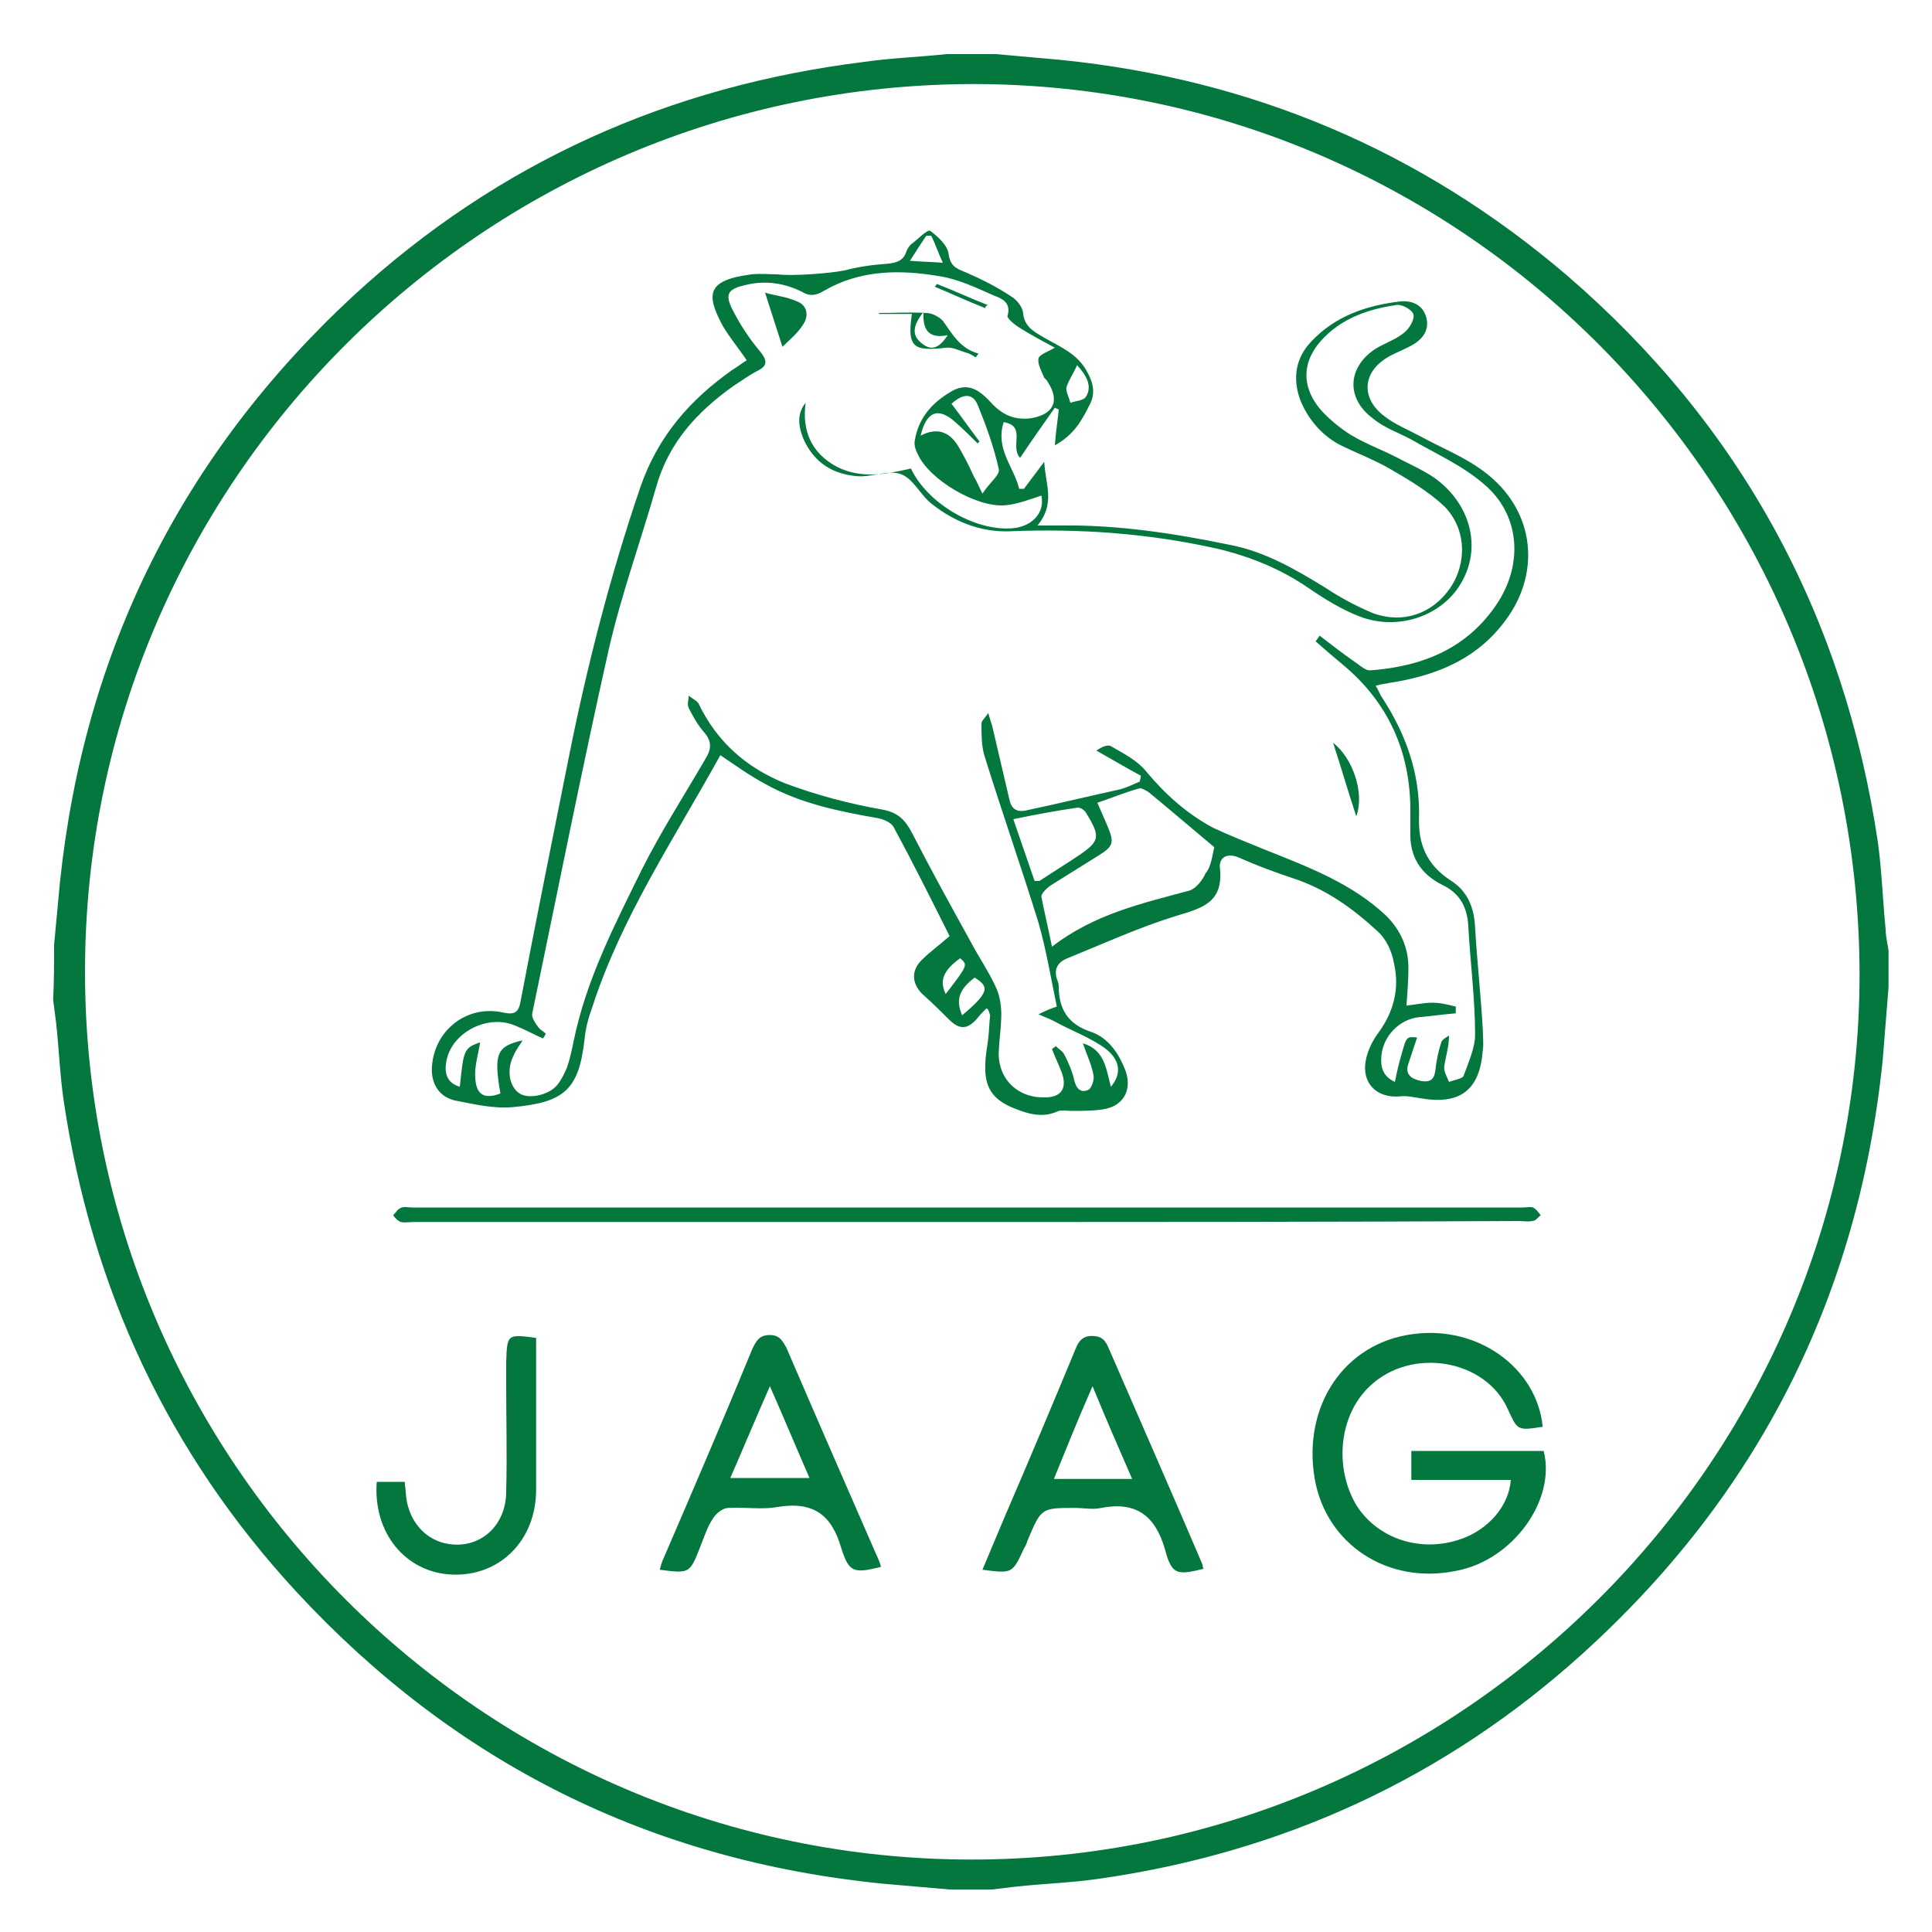
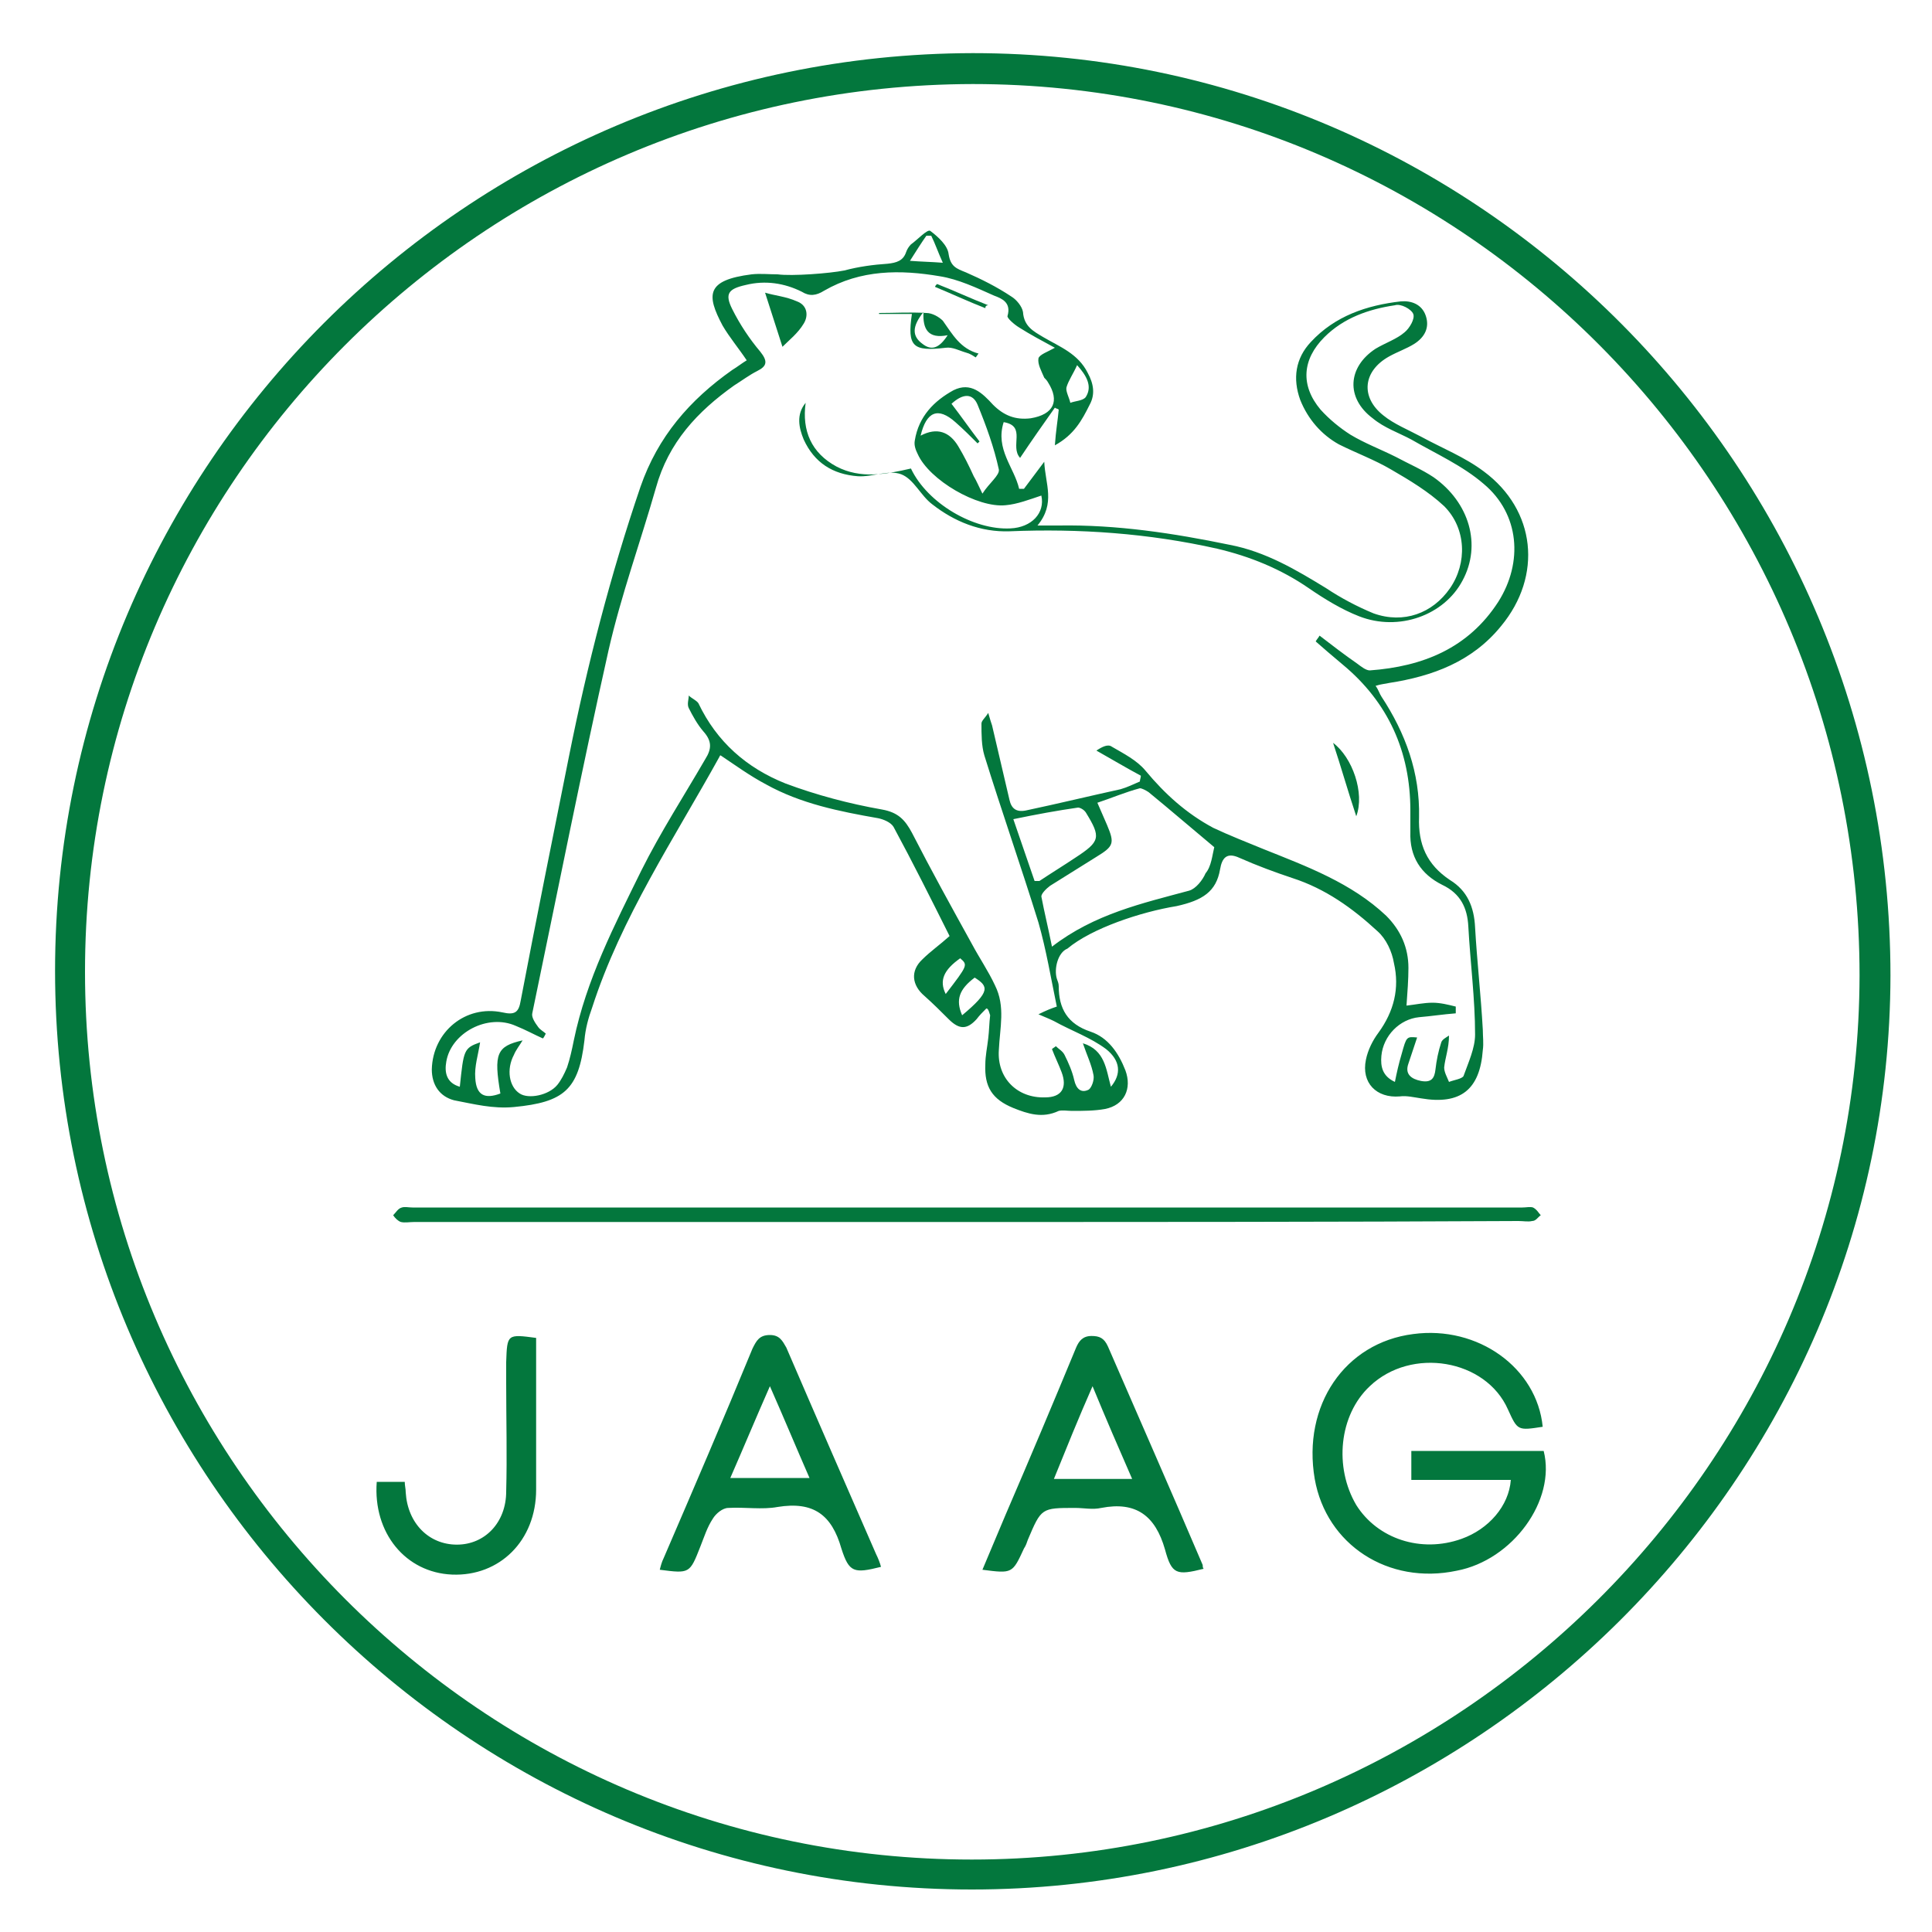
<svg xmlns="http://www.w3.org/2000/svg" version="1.1" id="Livello_1" x="0px" y="0px" viewBox="0 0 200 200" style="enable-background:new 0 0 200 200;" xml:space="preserve">
  <style type="text/css">
	.st0{fill:#03773D;}
</style>
-   <path class="st0" d="M5.6,97.8c0.2-2.2,0.4-4.3,0.6-6.4c2.5-24.1,12.7-44.4,30.4-60.8c15-13.8,32.7-21.7,52.9-24.2  c2.8-0.4,5.7-0.5,8.5-0.8c1.7,0,3.4,0,5.1,0c2.2,0.2,4.5,0.4,6.7,0.6c19.8,2,37.3,9.4,52.4,22.3c18,15.5,28.7,35.2,32.2,58.7  c0.4,2.9,0.5,6,0.8,9c0,0.7,0.2,1.5,0.3,2.2c0,1.3,0,2.6,0,3.8c-0.2,2.5-0.4,5-0.6,7.5c-2.5,24.5-12.9,45.1-31.2,61.6  c-14.2,12.8-31,20.5-50,23.2c-2.8,0.4-5.7,0.5-8.5,0.8c-0.8,0.1-1.7,0.2-2.5,0.3c-1.5,0-2.9,0-4.4,0c-2.3-0.2-4.6-0.4-6.9-0.6  c-24.1-2.4-44.3-12.5-60.7-30.2c-13.3-14.4-21.2-31.4-24.1-50.8c-0.4-2.7-0.5-5.5-0.8-8.2c-0.1-0.8-0.2-1.5-0.3-2.3  C5.6,101.6,5.6,99.7,5.6,97.8z M100.6,192.5c50.4,0,91.8-41.2,91.9-91.5c0-50.9-41.1-92.3-91.8-92.3C50,8.8,8.8,50,8.8,100.6  C8.8,151.2,50,192.5,100.6,192.5z" />
-   <path class="st0" d="M102.1,104.4c-0.4,0.4-0.7,0.7-1,1.1c-1,1.1-1.8,1.1-2.9,0c-0.8-0.8-1.6-1.6-2.5-2.4c-1.3-1.1-1.5-2.6-0.2-3.8  c0.8-0.8,1.8-1.5,2.8-2.4c-1.9-3.8-3.8-7.6-5.8-11.3c-0.3-0.5-1.1-0.8-1.6-0.9c-4-0.7-8-1.5-11.6-3.5c-1.7-0.9-3.2-2-4.7-3  c0,0-0.1,0-0.1,0.1c-4.7,8.5-10.2,16.7-13.2,26c-0.4,1.1-0.7,2.2-0.8,3.4c-0.6,5.1-2.1,6.4-7.3,6.9c-2.2,0.2-4.1-0.3-6.2-0.7  c-1.5-0.4-2.3-1.6-2.3-3.2c0.1-3.9,3.5-6.7,7.3-5.9c1.3,0.3,1.7,0,1.9-1.2c1.6-8.4,3.3-16.8,5-25.3c1.9-9.5,4.3-18.8,7.4-27.9  c1.8-5.2,5.1-9,9.5-12.1c0.5-0.3,1-0.7,1.5-1c-0.8-1.2-1.8-2.4-2.5-3.6c-1.7-3.2-1.7-4.7,3-5.3c0.9-0.1,1.8,0,2.7,0  c1.5,0.2,5.4-0.1,6.9-0.4c1.5-0.4,3-0.6,4.5-0.7c0.9-0.1,1.6-0.3,1.9-1.2c0.1-0.3,0.3-0.6,0.5-0.8c0.7-0.5,1.7-1.6,2-1.4  c0.8,0.6,1.8,1.5,1.9,2.4c0.2,1.3,0.8,1.5,1.8,1.9c1.6,0.7,3.2,1.5,4.7,2.5c0.5,0.3,1.1,1,1.2,1.6c0.1,1.5,1.1,2,2.1,2.6  c1.7,1,3.6,1.7,4.6,3.7c0.6,1.1,0.8,2.2,0.2,3.3c-0.8,1.6-1.6,3.1-3.6,4.2c0.1-1.5,0.3-2.6,0.4-3.7c-0.1-0.1-0.3-0.1-0.4-0.2  c-1.2,1.7-2.4,3.4-3.6,5.2c-1.1-1.2,0.7-3.3-1.7-3.7c-0.9,2.8,1.1,4.7,1.6,6.9c0.2,0,0.3,0,0.5,0c0.6-0.8,1.2-1.6,2.1-2.8  c0.1,2.3,1.2,4.3-0.7,6.6c1,0,1.5,0,2.2,0c6-0.1,11.9,0.8,17.7,2c3.7,0.7,6.9,2.6,10,4.5c1.5,1,3.2,1.9,4.9,2.6  c3.1,1.1,6.1,0,7.9-2.6c1.8-2.6,1.7-6.2-0.6-8.5c-1.6-1.5-3.6-2.7-5.5-3.8c-1.7-1-3.6-1.7-5.4-2.6c-1.8-1-3.2-2.6-4-4.6  c-0.8-2.2-0.5-4.3,1.1-6c2.5-2.7,5.8-3.8,9.3-4.2c1.1-0.1,2.2,0.3,2.6,1.5c0.4,1.2-0.1,2.2-1.2,2.9c-0.8,0.5-1.7,0.8-2.6,1.3  c-2.7,1.5-3,4.2-0.6,6.1c1.1,0.9,2.6,1.5,3.9,2.2c2.2,1.2,4.5,2.1,6.5,3.6c5.4,4,6.1,10.8,1.8,16c-3,3.7-7.1,5.2-11.6,5.9  c-0.4,0.1-0.8,0.1-1.4,0.3c0.3,0.4,0.4,0.8,0.6,1.1c2.5,3.8,4,7.9,3.9,12.5c-0.1,2.8,0.8,4.9,3.2,6.5c1.8,1.1,2.5,2.8,2.6,4.9  c0.2,3.5,0.6,7,0.8,10.6c0,0.7,0.1,1.4,0,2.1c-0.3,4.1-2.3,5.7-6.4,5c-0.7-0.1-1.5-0.3-2.2-0.2c-2.4,0.2-4-1.4-3.5-3.8  c0.2-1,0.7-2,1.3-2.8c1.6-2.2,2.2-4.6,1.6-7.2c-0.2-1.2-0.8-2.5-1.7-3.3c-2.6-2.4-5.4-4.4-8.8-5.5c-1.8-0.6-3.7-1.3-5.5-2.1  c-1.3-0.6-2.2,0-2,1.2c0.3,3.4-1.8,4-4.5,4.8c-3.9,1.2-7.6,2.9-11.3,4.4c-1,0.4-1.4,1.1-1.1,2.1c0.1,0.3,0.2,0.5,0.2,0.8  c0,2.3,0.9,3.9,3.3,4.7c1.8,0.6,2.9,2.2,3.6,4c0.7,1.9-0.1,3.6-2.1,4c-1.1,0.2-2.3,0.2-3.4,0.2c-0.5,0-1-0.1-1.4,0  c-1.7,0.8-3.2,0.3-4.7-0.3c-2.2-0.9-3-2.2-2.9-4.5c0-0.9,0.2-1.8,0.3-2.7c0.1-0.8,0.1-1.6,0.2-2.4  C102.3,104.4,102.2,104.4,102.1,104.4z M136.2,66.4c0.1-0.2,0.3-0.4,0.4-0.6c1.3,1,2.6,2,3.9,2.9c0.4,0.3,0.9,0.7,1.3,0.7  c5.5-0.4,10.2-2.3,13.3-7.1c2.6-4.1,2.2-9.1-1.5-12.2c-2.2-1.9-4.9-3.1-7.5-4.6c-1.3-0.7-2.8-1.2-4-2.2c-2.8-2.1-2.6-5.3,0.3-7.2  c1-0.6,2.2-1,3-1.7c0.5-0.4,1.1-1.4,0.9-1.9c-0.2-0.5-1.3-1.1-1.9-0.9c-2.7,0.4-5.3,1.3-7.3,3.3c-2.3,2.3-2.5,5-0.4,7.5  c0.9,1,2,1.9,3.1,2.6c1.5,0.9,3.1,1.5,4.7,2.3c1.3,0.7,2.7,1.3,3.9,2.1c3.7,2.6,5,7,3,10.7c-1.9,3.6-6.6,5.3-10.7,3.7  c-1.8-0.7-3.6-1.8-5.2-2.9c-2.9-2-6.1-3.3-9.5-4.1c-7.1-1.6-14.3-2.1-21.5-1.8c-3,0.1-5.7-1-8-2.8c-1.2-0.9-1.9-2.6-3.2-3.1  c-1.3-0.5-3,0.3-4.5,0.2c-2.6-0.2-4.5-1.4-5.6-3.8c-0.5-1.2-0.8-2.6,0.2-3.8c-0.4,2.9,0.6,5.2,3.2,6.6c2.5,1.3,5.1,0.8,7.7,0.2  c1.7,3.6,6.5,6.4,10.3,6.2c2.2-0.1,3.6-1.6,3.2-3.4c-1.2,0.4-2.5,0.9-3.7,1c-2.9,0.3-7.9-2.6-9.1-5.3c-0.2-0.4-0.4-0.9-0.3-1.4  c0.4-2.5,2-4.1,4-5.2c1.8-0.9,3,0.3,4.1,1.5c1.1,1.1,2.3,1.6,3.9,1.4c2.4-0.4,3-1.8,1.8-3.7c-0.1-0.2-0.3-0.4-0.4-0.5  c-0.3-0.7-0.7-1.4-0.6-2c0.1-0.4,1-0.7,1.7-1.1c-1.3-0.7-2.6-1.4-3.7-2.1c-0.5-0.3-1.3-1-1.2-1.2c0.4-1.4-0.6-1.8-1.4-2.1  c-1.8-0.8-3.7-1.7-5.6-2c-4.1-0.7-8.2-0.7-12,1.5c-0.8,0.5-1.5,0.6-2.3,0.1c-1.8-0.9-3.8-1.2-5.8-0.7c-1.8,0.4-2.2,0.9-1.4,2.5  c0.8,1.6,1.8,3.1,2.9,4.4c0.8,1,0.7,1.5-0.3,2c-0.8,0.4-1.6,1-2.4,1.5c-3.8,2.7-6.8,5.9-8.1,10.6c-1.6,5.6-3.6,11.1-4.9,16.8  c-2.8,12.5-5.3,25.1-7.9,37.6c-0.1,0.4,0.3,1,0.6,1.4c0.2,0.3,0.6,0.5,0.8,0.7c-0.1,0.2-0.2,0.4-0.3,0.5c-0.9-0.4-1.8-0.9-2.8-1.3  c-2.9-1.3-6.7,0.7-7.2,3.7c-0.2,1.1,0,2.2,1.4,2.6c0.4-3.8,0.4-4,2.1-4.6c-0.2,1.3-0.6,2.5-0.5,3.7c0.1,1.8,1,2.2,2.6,1.6  c-0.7-4.1-0.4-4.9,2.3-5.5c-0.3,0.5-0.7,1-0.9,1.5c-0.8,1.5-0.5,3.3,0.6,4c0.9,0.6,3,0.2,3.9-0.9c0.4-0.5,0.7-1.1,1-1.8  c0.3-0.9,0.5-1.8,0.7-2.8c1.3-6.3,4.2-11.9,7-17.6c2-4,4.4-7.7,6.6-11.5c0.7-1.1,0.7-1.9-0.2-2.9c-0.6-0.7-1.1-1.6-1.5-2.4  c-0.2-0.4,0-0.9,0-1.3c0.3,0.3,0.8,0.5,1,0.8c1.9,4,5,6.7,9,8.3c3.2,1.2,6.6,2.1,10,2.7c1.7,0.3,2.4,1.1,3.1,2.4  c2,3.9,4.1,7.7,6.2,11.5c0.8,1.5,1.7,2.8,2.4,4.3c1.1,2.2,0.5,4.4,0.4,6.7c-0.2,2.9,1.9,5,4.8,4.9c1.7,0,2.3-1,1.7-2.6  c-0.3-0.8-0.7-1.6-1-2.4c0.1-0.1,0.3-0.2,0.4-0.3c0.3,0.3,0.7,0.5,0.9,0.9c0.4,0.8,0.8,1.7,1,2.6c0.2,0.9,0.7,1.4,1.5,1  c0.3-0.2,0.6-1,0.5-1.5c-0.2-1.1-0.7-2.1-1.1-3.3c2.3,0.7,2.4,2.7,2.9,4.5c1.1-1.3,1-2.7-0.5-3.9c-1.6-1.2-3.6-1.9-5.4-2.9  c-0.4-0.2-0.9-0.4-1.6-0.7c0.8-0.4,1.3-0.6,1.9-0.8c-0.6-2.9-1.1-5.9-1.9-8.7c-1.8-5.8-3.8-11.5-5.6-17.3c-0.3-1-0.3-2.2-0.3-3.3  c0-0.3,0.4-0.6,0.7-1.1c0.2,0.7,0.3,1,0.4,1.3c0.6,2.6,1.2,5.1,1.8,7.7c0.2,0.9,0.7,1.3,1.7,1.1c3.3-0.7,6.6-1.5,9.8-2.2  c0.7-0.2,1.3-0.5,2-0.8c0-0.2,0.1-0.4,0.1-0.6c-1.5-0.8-3-1.7-4.6-2.6c0.6-0.4,1.2-0.7,1.6-0.4c1.2,0.7,2.6,1.4,3.5,2.5  c2,2.4,4.2,4.4,7,5.9c1.7,0.8,3.5,1.5,5.2,2.2c4.5,1.8,9.1,3.5,12.7,6.9c1.5,1.5,2.3,3.3,2.3,5.4c0,1.2-0.1,2.5-0.2,3.9  c0.9-0.1,1.8-0.3,2.7-0.3c0.8,0,1.6,0.2,2.4,0.4c0,0.2,0,0.4,0,0.7c-1.3,0.1-2.6,0.3-3.8,0.4c-2,0.2-3.7,1.9-3.9,4  c-0.1,1.1,0.1,2.1,1.4,2.7c0.2-1,0.4-1.9,0.7-2.9c0.5-1.8,0.5-1.8,1.6-1.7c-0.3,0.9-0.6,1.8-0.9,2.7c-0.4,1.1,0.3,1.6,1.3,1.8  c1.1,0.2,1.4-0.3,1.5-1.2c0.1-0.9,0.3-1.9,0.6-2.8c0.1-0.3,0.5-0.5,0.8-0.7c0,1.3-0.4,2.3-0.5,3.3c0,0.5,0.3,1,0.5,1.5  c0.5-0.2,1.3-0.3,1.5-0.6c0.5-1.4,1.2-2.9,1.2-4.3c0-3.7-0.5-7.5-0.7-11.2c-0.1-1.9-0.8-3.4-2.7-4.3c-2.2-1.1-3.4-2.9-3.3-5.5  c0-0.7,0-1.5,0-2.2c0-6.1-2.3-11.2-7-15.1C137.8,67.8,137,67.1,136.2,66.4z M125.7,87.7c-2.4-2-4.6-3.9-6.8-5.7  c-0.3-0.2-0.7-0.4-0.9-0.4c-1.5,0.4-2.9,1-4.4,1.5c0.4,0.9,0.7,1.6,1,2.3c0.8,1.9,0.7,2.2-1.1,3.3c-1.6,1-3.2,2-4.8,3  c-0.4,0.3-0.9,0.8-0.9,1.1c0.3,1.6,0.7,3.2,1.1,5.2c4.4-3.4,9.4-4.5,14.2-5.8c0.7-0.2,1.4-1.1,1.7-1.8  C125.4,89.7,125.5,88.5,125.7,87.7z M104.9,84.8c0.8,2.3,1.5,4.4,2.2,6.4c0.3,0,0.4,0,0.5,0c1.2-0.8,2.5-1.6,3.7-2.4  c2.6-1.7,2.7-2.1,1.1-4.7c-0.2-0.3-0.6-0.5-0.8-0.5C109.5,83.9,107.3,84.3,104.9,84.8z M101.4,45.7c0,0-0.1,0.1-0.2,0.2  c-0.7-0.7-1.5-1.5-2.3-2.2c-1.8-1.6-3-1.1-3.6,1.4c1.7-0.9,3-0.4,3.9,1.1c0.6,1,1.1,2,1.6,3.1c0.3,0.5,0.5,1,0.9,1.8  c0.7-1.1,1.8-1.9,1.7-2.5c-0.5-2.3-1.3-4.5-2.2-6.7c-0.5-1.2-1.5-1.2-2.7-0.1C99.5,43.1,100.4,44.4,101.4,45.7z M111.5,37.8  c-0.4,0.9-0.9,1.6-1.1,2.3c-0.1,0.4,0.3,1.1,0.4,1.6c0.5-0.2,1.3-0.2,1.6-0.6C113.1,40,112.5,38.9,111.5,37.8z M99.6,105.1  c3-2.5,2.7-3,1.3-3.9C99.3,102.4,98.9,103.5,99.6,105.1z M96.4,24.4c-0.2,0-0.4,0-0.5,0c-0.5,0.7-1,1.5-1.7,2.6  c1.3,0.1,2.1,0.1,3.4,0.2C97.1,26.1,96.8,25.2,96.4,24.4z M97.9,102.9c2.3-3,2.3-3,1.5-3.7C97.7,100.4,97.2,101.5,97.9,102.9z" />
-   <path class="st0" d="M159.7,147.7c-2.6,0.4-2.6,0.4-3.6-1.8c-2.3-5.2-10-6.5-14.3-2.4c-3.2,3-3.7,8.4-1.4,12.3  c2.2,3.5,6.7,5,10.9,3.5c2.8-1,4.9-3.4,5.1-6.1c-3.4,0-6.8,0-10.3,0c0-1.1,0-2,0-3c4.6,0,9.2,0,13.7,0c1.3,5.1-3.2,11.3-9,12.4  c-7.1,1.5-13.5-2.7-14.7-9.5c-1.3-7.6,3.1-14.1,10.2-15C153,137.2,159.1,141.6,159.7,147.7z" />
-   <path class="st0" d="M100,126.5c-19,0-38.1,0-57.1,0c-0.5,0-1,0.1-1.4,0c-0.3-0.1-0.6-0.4-0.8-0.7c0.3-0.3,0.5-0.7,0.9-0.8  c0.3-0.1,0.7,0,1.1,0c38.3,0,76.6,0,114.9,0c0.4,0,0.8-0.1,1.1,0c0.4,0.2,0.6,0.6,0.8,0.8c-0.3,0.2-0.5,0.6-0.9,0.6  c-0.4,0.1-0.9,0-1.4,0C138,126.5,119,126.5,100,126.5z" />
-   <path class="st0" d="M68.3,162.5c0.1-0.4,0.2-0.8,0.4-1.2c3.1-7.2,6.2-14.4,9.2-21.7c0.4-0.8,0.7-1.4,1.8-1.4c1,0,1.3,0.6,1.7,1.3  c3.1,7.2,6.2,14.3,9.3,21.4c0.2,0.4,0.4,0.9,0.5,1.3c-2.8,0.7-3.3,0.6-4.1-1.9c-1-3.5-2.9-4.9-6.6-4.3c-1.6,0.3-3.4,0-5.1,0.1  c-0.6,0-1.3,0.6-1.6,1.1c-0.6,0.9-0.9,1.9-1.3,2.9C71.4,162.9,71.4,162.9,68.3,162.5z M75.6,153c2.8,0,5.4,0,8.2,0  c-1.4-3.2-2.6-6.1-4.1-9.5C78.2,146.9,77,149.8,75.6,153z" />
-   <path class="st0" d="M101.7,162.5c0.8-1.9,1.6-3.8,2.4-5.7c2.5-5.8,4.9-11.5,7.3-17.3c0.3-0.7,0.7-1.2,1.6-1.2  c0.8,0,1.3,0.2,1.7,1.1c3.3,7.6,6.6,15.1,9.8,22.6c0,0.1,0,0.3,0.1,0.4c-2.8,0.7-3.3,0.6-4-2c-1-3.5-3-5-6.6-4.3  c-0.9,0.2-1.8,0-2.7,0c-3.5,0-3.5,0-4.9,3.3c-0.1,0.3-0.2,0.6-0.4,0.9C104.8,162.9,104.8,162.9,101.7,162.5z M117.2,153.1  c-1.4-3.2-2.7-6.2-4.1-9.6c-1.5,3.4-2.7,6.4-4,9.6C111.9,153.1,114.4,153.1,117.2,153.1z" />
-   <path class="st0" d="M55.5,138.5c0,2.9,0,5.6,0,8.4c0,2.4,0,4.8,0,7.3c0,5.3-3.8,9-8.7,8.8c-4.8-0.2-8.2-4.3-7.8-9.6  c0.9,0,1.8,0,2.9,0c0,0.4,0.1,0.7,0.1,1.1c0.2,3.2,2.4,5.4,5.3,5.4c2.9,0,5.1-2.3,5.1-5.5c0.1-3.7,0-7.5,0-11.2c0-0.7,0-1.5,0-2.2  C52.5,138.1,52.5,138.1,55.5,138.5z" />
-   <path class="st0" d="M81,35.9c-0.6-1.9-1.2-3.7-1.8-5.6c1,0.3,2.2,0.4,3.3,0.9c1.1,0.4,1.2,1.5,0.7,2.3C82.6,34.5,81.7,35.2,81,35.9  z" />
-   <path class="st0" d="M94.4,32.5c-1.2,0-2.3,0-3.4,0c0,0,0-0.1,0-0.1c1.6,0,3.3-0.1,4.9,0c0.6,0,1.3,0.4,1.7,0.8  c1,1.4,1.8,2.9,3.7,3.4c-0.1,0.1-0.2,0.3-0.3,0.4c-0.3-0.2-0.6-0.4-1-0.5c-0.7-0.2-1.4-0.6-2.1-0.5C94.5,36.4,93.9,35.9,94.4,32.5z   M98.1,34.7c-2,0.4-2.6-0.6-2.5-2.4c-1.2,1.5-1.2,2.5-0.1,3.3C96.4,36.3,97.2,36.1,98.1,34.7z" />
-   <path class="st0" d="M138,76.9c2,1.5,3.3,5.2,2.4,7.6C139.5,81.8,138.8,79.3,138,76.9z" />
-   <path class="st0" d="M102,31.9c-1.8-0.7-3.5-1.5-5.2-2.2c0-0.1,0.1-0.2,0.2-0.3c1.8,0.7,3.5,1.5,5.3,2.2  C102.1,31.6,102,31.7,102,31.9z" />
+   <path class="st0" d="M100.7,5.5c-52.4,0.1-95,42.7-95,95c0,52.3,42.6,95.1,94.9,95.1c52.1,0,95-42.6,95.1-94.6  C195.7,48.4,153.1,5.5,100.7,5.5z M100.6,192.5c-50.6,0-91.8-41.3-91.8-91.9C8.8,50,50,8.8,100.7,8.7c50.7,0,91.8,41.4,91.8,92.3  C192.4,151.3,151,192.5,100.6,192.5z" />
+   <path class="st0" d="M102.1,104.4c-0.4,0.4-0.7,0.7-1,1.1c-1,1.1-1.8,1.1-2.9,0c-0.8-0.8-1.6-1.6-2.5-2.4c-1.3-1.1-1.5-2.6-0.2-3.8  c0.8-0.8,1.8-1.5,2.8-2.4c-1.9-3.8-3.8-7.6-5.8-11.3c-0.3-0.5-1.1-0.8-1.6-0.9c-4-0.7-8-1.5-11.6-3.5c-1.7-0.9-3.2-2-4.7-3  c0,0-0.1,0-0.1,0.1c-4.7,8.5-10.2,16.7-13.2,26c-0.4,1.1-0.7,2.2-0.8,3.4c-0.6,5.1-2.1,6.4-7.3,6.9c-2.2,0.2-4.1-0.3-6.2-0.7  c-1.5-0.4-2.3-1.6-2.3-3.2c0.1-3.9,3.5-6.7,7.3-5.9c1.3,0.3,1.7,0,1.9-1.2c1.6-8.4,3.3-16.8,5-25.3c1.9-9.5,4.3-18.8,7.4-27.9  c1.8-5.2,5.1-9,9.5-12.1c0.5-0.3,1-0.7,1.5-1c-0.8-1.2-1.8-2.4-2.5-3.6c-1.7-3.2-1.7-4.7,3-5.3c0.9-0.1,1.8,0,2.7,0  c1.5,0.2,5.4-0.1,6.9-0.4c1.5-0.4,3-0.6,4.5-0.7c0.9-0.1,1.6-0.3,1.9-1.2c0.1-0.3,0.3-0.6,0.5-0.8c0.7-0.5,1.7-1.6,2-1.4  c0.8,0.6,1.8,1.5,1.9,2.4c0.2,1.3,0.8,1.5,1.8,1.9c1.6,0.7,3.2,1.5,4.7,2.5c0.5,0.3,1.1,1,1.2,1.6c0.1,1.5,1.1,2,2.1,2.6  c1.7,1,3.6,1.7,4.6,3.7c0.6,1.1,0.8,2.2,0.2,3.3c-0.8,1.6-1.6,3.1-3.6,4.2c0.1-1.5,0.3-2.6,0.4-3.7c-0.1-0.1-0.3-0.1-0.4-0.2  c-1.2,1.7-2.4,3.4-3.6,5.2c-1.1-1.2,0.7-3.3-1.7-3.7c-0.9,2.8,1.1,4.7,1.6,6.9h0.5l2.1-2.8c0.1,2.3,1.2,4.3-0.7,6.6h2.2  c6-0.1,11.9,0.8,17.7,2c3.7,0.7,6.9,2.6,10,4.5c1.5,1,3.2,1.9,4.9,2.6c3.1,1.1,6.1,0,7.9-2.6c1.8-2.6,1.7-6.2-0.6-8.5  c-1.6-1.5-3.6-2.7-5.5-3.8c-1.7-1-3.6-1.7-5.4-2.6c-1.8-1-3.2-2.6-4-4.6c-0.8-2.2-0.5-4.3,1.1-6c2.5-2.7,5.8-3.8,9.3-4.2  c1.1-0.1,2.2,0.3,2.6,1.5c0.4,1.2-0.1,2.2-1.2,2.9c-0.8,0.5-1.7,0.8-2.6,1.3c-2.7,1.5-3,4.2-0.6,6.1c1.1,0.9,2.6,1.5,3.9,2.2  c2.2,1.2,4.5,2.1,6.5,3.6c5.4,4,6.1,10.8,1.8,16c-3,3.7-7.1,5.2-11.6,5.9c-0.4,0.1-0.8,0.1-1.4,0.3c0.3,0.4,0.4,0.8,0.6,1.1  c2.5,3.8,4,7.9,3.9,12.5c-0.1,2.8,0.8,4.9,3.2,6.5c1.8,1.1,2.5,2.8,2.6,4.9c0.2,3.5,0.6,7,0.8,10.6c0,0.7,0.1,1.4,0,2.1  c-0.3,4.1-2.3,5.7-6.4,5c-0.7-0.1-1.5-0.3-2.2-0.2c-2.4,0.2-4-1.4-3.5-3.8c0.2-1,0.7-2,1.3-2.8c1.6-2.2,2.2-4.6,1.6-7.2  c-0.2-1.2-0.8-2.5-1.7-3.3c-2.6-2.4-5.4-4.4-8.8-5.5c-1.8-0.6-3.7-1.3-5.5-2.1c-1.3-0.6-1.8,0-2,1.2c-0.4,2.3-1.8,3.2-4.5,3.8  c-3.7,0.6-8.8,2.3-11.3,4.4c-1,0.4-1.4,2.1-1.1,3.1c0.1,0.3,0.2,0.5,0.2,0.8c0,2.3,0.9,3.9,3.3,4.7c1.8,0.6,2.9,2.2,3.6,4  c0.7,1.9-0.1,3.6-2.1,4c-1.1,0.2-2.3,0.2-3.4,0.2c-0.5,0-1-0.1-1.4,0c-1.7,0.8-3.2,0.3-4.7-0.3c-2.2-0.9-3-2.2-2.9-4.5  c0-0.9,0.2-1.8,0.3-2.7c0.1-0.8,0.1-1.6,0.2-2.4C102.3,104.4,102.2,104.4,102.1,104.4L102.1,104.4z M136.2,66.4  c0.1-0.2,0.3-0.4,0.4-0.6c1.3,1,2.6,2,3.9,2.9c0.4,0.3,0.9,0.7,1.3,0.7c5.5-0.4,10.2-2.3,13.3-7.1c2.6-4.1,2.2-9.1-1.5-12.2  c-2.2-1.9-4.9-3.1-7.5-4.6c-1.3-0.7-2.8-1.2-4-2.2c-2.8-2.1-2.6-5.3,0.3-7.2c1-0.6,2.2-1,3-1.7c0.5-0.4,1.1-1.4,0.9-1.9  c-0.2-0.5-1.3-1.1-1.9-0.9c-2.7,0.4-5.3,1.3-7.3,3.3c-2.3,2.3-2.5,5-0.4,7.5c0.9,1,2,1.9,3.1,2.6c1.5,0.9,3.1,1.5,4.7,2.3  c1.3,0.7,2.7,1.3,3.9,2.1c3.7,2.6,5,7,3,10.7c-1.9,3.6-6.6,5.3-10.7,3.7c-1.8-0.7-3.6-1.8-5.2-2.9c-2.9-2-6.1-3.3-9.5-4.1  c-7.1-1.6-14.3-2.1-21.5-1.8c-3,0.1-5.7-1-8-2.8c-1.2-0.9-1.9-2.6-3.2-3.1c-1.3-0.5-3,0.3-4.5,0.2c-2.6-0.2-4.5-1.4-5.6-3.8  c-0.5-1.2-0.8-2.6,0.2-3.8c-0.4,2.9,0.6,5.2,3.2,6.6c2.5,1.3,5.1,0.8,7.7,0.2c1.7,3.6,6.5,6.4,10.3,6.2c2.2-0.1,3.6-1.6,3.2-3.4  c-1.2,0.4-2.5,0.9-3.7,1c-2.9,0.3-7.9-2.6-9.1-5.3c-0.2-0.4-0.4-0.9-0.3-1.4c0.4-2.5,2-4.1,4-5.2c1.8-0.9,3,0.3,4.1,1.5  c1.1,1.1,2.3,1.6,3.9,1.4c2.4-0.4,3-1.8,1.8-3.7c-0.1-0.2-0.3-0.4-0.4-0.5c-0.3-0.7-0.7-1.4-0.6-2c0.1-0.4,1-0.7,1.7-1.1  c-1.3-0.7-2.6-1.4-3.7-2.1c-0.5-0.3-1.3-1-1.2-1.2c0.4-1.4-0.6-1.8-1.4-2.1c-1.8-0.8-3.7-1.7-5.6-2c-4.1-0.7-8.2-0.7-12,1.5  c-0.8,0.5-1.5,0.6-2.3,0.1c-1.8-0.9-3.8-1.2-5.8-0.7c-1.8,0.4-2.2,0.9-1.4,2.5c0.8,1.6,1.8,3.1,2.9,4.4c0.8,1,0.7,1.5-0.3,2  c-0.8,0.4-1.6,1-2.4,1.5c-3.8,2.7-6.8,5.9-8.1,10.6c-1.6,5.6-3.6,11.1-4.9,16.8c-2.8,12.5-5.3,25.1-7.9,37.6c-0.1,0.4,0.3,1,0.6,1.4  c0.2,0.3,0.6,0.5,0.8,0.7c-0.1,0.2-0.2,0.4-0.3,0.5c-0.9-0.4-1.8-0.9-2.8-1.3c-2.9-1.3-6.7,0.7-7.2,3.7c-0.2,1.1,0,2.2,1.4,2.6  c0.4-3.8,0.4-4,2.1-4.6c-0.2,1.3-0.6,2.5-0.5,3.7c0.1,1.8,1,2.2,2.6,1.6c-0.7-4.1-0.4-4.9,2.3-5.5c-0.3,0.5-0.7,1-0.9,1.5  c-0.8,1.5-0.5,3.3,0.6,4c0.9,0.6,3,0.2,3.9-0.9c0.4-0.5,0.7-1.1,1-1.8c0.3-0.9,0.5-1.8,0.7-2.8c1.3-6.3,4.2-11.9,7-17.6  c2-4,4.4-7.7,6.6-11.5c0.7-1.1,0.7-1.9-0.2-2.9c-0.6-0.7-1.1-1.6-1.5-2.4c-0.2-0.4,0-0.9,0-1.3c0.3,0.3,0.8,0.5,1,0.8  c1.9,4,5,6.7,9,8.3c3.2,1.2,6.6,2.1,10,2.7c1.7,0.3,2.4,1.1,3.1,2.4c2,3.9,4.1,7.7,6.2,11.5c0.8,1.5,1.7,2.8,2.4,4.3  c1.1,2.2,0.5,4.4,0.4,6.7c-0.2,2.9,1.9,5,4.8,4.9c1.7,0,2.3-1,1.7-2.6c-0.3-0.8-0.7-1.6-1-2.4c0.1-0.1,0.3-0.2,0.4-0.3  c0.3,0.3,0.7,0.5,0.9,0.9c0.4,0.8,0.8,1.7,1,2.6s0.7,1.4,1.5,1c0.3-0.2,0.6-1,0.5-1.5c-0.2-1.1-0.7-2.1-1.1-3.3  c2.3,0.7,2.4,2.7,2.9,4.5c1.1-1.3,1-2.7-0.5-3.9c-1.6-1.2-3.6-1.9-5.4-2.9c-0.4-0.2-0.9-0.4-1.6-0.7c0.8-0.4,1.3-0.6,1.9-0.8  c-0.6-2.9-1.1-5.9-1.9-8.7c-1.8-5.8-3.8-11.5-5.6-17.3c-0.3-1-0.3-2.2-0.3-3.3c0-0.3,0.4-0.6,0.7-1.1c0.2,0.7,0.3,1,0.4,1.3  c0.6,2.6,1.2,5.1,1.8,7.7c0.2,0.9,0.7,1.3,1.7,1.1c3.3-0.7,6.6-1.5,9.8-2.2c0.7-0.2,1.3-0.5,2-0.8c0-0.2,0.1-0.4,0.1-0.6  c-1.5-0.8-3-1.7-4.6-2.6c0.6-0.4,1.2-0.7,1.6-0.4c1.2,0.7,2.6,1.4,3.5,2.5c2,2.4,4.2,4.4,7,5.9c1.7,0.8,3.5,1.5,5.2,2.2  c4.5,1.8,9.1,3.5,12.7,6.9c1.5,1.5,2.3,3.3,2.3,5.4c0,1.2-0.1,2.5-0.2,3.9c0.9-0.1,1.8-0.3,2.7-0.3c0.8,0,1.6,0.2,2.4,0.4v0.7  c-1.3,0.1-2.6,0.3-3.8,0.4c-2,0.2-3.7,1.9-3.9,4c-0.1,1.1,0.1,2.1,1.4,2.7c0.2-1,0.4-1.9,0.7-2.9c0.5-1.8,0.5-1.8,1.6-1.7l-0.9,2.7  c-0.4,1.1,0.3,1.6,1.3,1.8c1.1,0.2,1.4-0.3,1.5-1.2c0.1-0.9,0.3-1.9,0.6-2.8c0.1-0.3,0.5-0.5,0.8-0.7c0,1.3-0.4,2.3-0.5,3.3  c0,0.5,0.3,1,0.5,1.5c0.5-0.2,1.3-0.3,1.5-0.6c0.5-1.4,1.2-2.9,1.2-4.3c0-3.7-0.5-7.5-0.7-11.2c-0.1-1.9-0.8-3.4-2.7-4.3  c-2.2-1.1-3.4-2.9-3.3-5.5v-2.2c0-6.1-2.3-11.2-7-15.1C137.8,67.8,137,67.1,136.2,66.4L136.2,66.4z M125.7,87.7  c-2.4-2-4.6-3.9-6.8-5.7c-0.3-0.2-0.7-0.4-0.9-0.4c-1.5,0.4-2.9,1-4.4,1.5c0.4,0.9,0.7,1.6,1,2.3c0.8,1.9,0.7,2.2-1.1,3.3l-4.8,3  c-0.4,0.3-0.9,0.8-0.9,1.1c0.3,1.6,0.7,3.2,1.1,5.2c4.4-3.4,9.4-4.5,14.2-5.8c0.7-0.2,1.4-1.1,1.7-1.8  C125.4,89.7,125.5,88.5,125.7,87.7L125.7,87.7z M104.9,84.8c0.8,2.3,1.5,4.4,2.2,6.4h0.5c1.2-0.8,2.5-1.6,3.7-2.4  c2.6-1.7,2.7-2.1,1.1-4.7c-0.2-0.3-0.6-0.5-0.8-0.5C109.5,83.9,107.3,84.3,104.9,84.8z M101.4,45.7l-0.2,0.2  c-0.7-0.7-1.5-1.5-2.3-2.2c-1.8-1.6-3-1.1-3.6,1.4c1.7-0.9,3-0.4,3.9,1.1c0.6,1,1.1,2,1.6,3.1c0.3,0.5,0.5,1,0.9,1.8  c0.7-1.1,1.8-1.9,1.7-2.5c-0.5-2.3-1.3-4.5-2.2-6.7c-0.5-1.2-1.5-1.2-2.7-0.1C99.5,43.1,100.4,44.4,101.4,45.7z M111.5,37.8  c-0.4,0.9-0.9,1.6-1.1,2.3c-0.1,0.4,0.3,1.1,0.4,1.6c0.5-0.2,1.3-0.2,1.6-0.6C113.1,40,112.5,38.9,111.5,37.8z M99.6,105.1  c3-2.5,2.7-3,1.3-3.9C99.3,102.4,98.9,103.5,99.6,105.1z M96.4,24.4h-0.5c-0.5,0.7-1,1.5-1.7,2.6c1.3,0.1,2.1,0.1,3.4,0.2  C97.1,26.1,96.8,25.2,96.4,24.4z M97.9,102.9c2.3-3,2.3-3,1.5-3.7C97.7,100.4,97.2,101.5,97.9,102.9z M159.7,147.7  c-2.6,0.4-2.6,0.4-3.6-1.8c-2.3-5.2-10-6.5-14.3-2.4c-3.2,3-3.7,8.4-1.4,12.3c2.2,3.5,6.7,5,10.9,3.5c2.8-1,4.9-3.4,5.1-6.1h-10.3  v-3h13.7c1.3,5.1-3.2,11.3-9,12.4c-7.1,1.5-13.5-2.7-14.7-9.5c-1.3-7.6,3.1-14.1,10.2-15C153,137.2,159.1,141.6,159.7,147.7  L159.7,147.7z M100,126.5H42.9c-0.5,0-1,0.1-1.4,0c-0.3-0.1-0.6-0.4-0.8-0.7c0.3-0.3,0.5-0.7,0.9-0.8c0.3-0.1,0.7,0,1.1,0h114.9  c0.4,0,0.8-0.1,1.1,0c0.4,0.2,0.6,0.6,0.8,0.8c-0.3,0.2-0.5,0.6-0.9,0.6c-0.4,0.1-0.9,0-1.4,0C138,126.5,119,126.5,100,126.5  L100,126.5z M68.3,162.5c0.1-0.4,0.2-0.8,0.4-1.2c3.1-7.2,6.2-14.4,9.2-21.7c0.4-0.8,0.7-1.4,1.8-1.4c1,0,1.3,0.6,1.7,1.3  c3.1,7.2,6.2,14.3,9.3,21.4c0.2,0.4,0.4,0.9,0.5,1.3c-2.8,0.7-3.3,0.6-4.1-1.9c-1-3.5-2.9-4.9-6.6-4.3c-1.6,0.3-3.4,0-5.1,0.1  c-0.6,0-1.3,0.6-1.6,1.1c-0.6,0.9-0.9,1.9-1.3,2.9C71.4,162.9,71.4,162.9,68.3,162.5L68.3,162.5z M75.6,153h8.2  c-1.4-3.2-2.6-6.1-4.1-9.5C78.2,146.9,77,149.8,75.6,153z M101.7,162.5l2.4-5.7c2.5-5.8,4.9-11.5,7.3-17.3c0.3-0.7,0.7-1.2,1.6-1.2  c0.8,0,1.3,0.2,1.7,1.1c3.3,7.6,6.6,15.1,9.8,22.6c0,0.1,0,0.3,0.1,0.4c-2.8,0.7-3.3,0.6-4-2c-1-3.5-3-5-6.6-4.3  c-0.9,0.2-1.8,0-2.7,0c-3.5,0-3.5,0-4.9,3.3c-0.1,0.3-0.2,0.6-0.4,0.9C104.8,162.9,104.8,162.9,101.7,162.5z M117.2,153.1  c-1.4-3.2-2.7-6.2-4.1-9.6c-1.5,3.4-2.7,6.4-4,9.6H117.2z M55.5,138.5v15.7c0,5.3-3.8,9-8.7,8.8c-4.8-0.2-8.2-4.3-7.8-9.6h2.9  c0,0.4,0.1,0.7,0.1,1.1c0.2,3.2,2.4,5.4,5.3,5.4s5.1-2.3,5.1-5.5c0.1-3.7,0-7.5,0-11.2V141C52.5,138.1,52.5,138.1,55.5,138.5z" />
+   <path class="st0" d="M81,35.9c-0.6-1.9-1.2-3.7-1.8-5.6c1,0.3,2.2,0.4,3.3,0.9c1.1,0.4,1.2,1.5,0.7,2.3C82.6,34.5,81.7,35.2,81,35.9  z M94.4,32.5H91v-0.1c1.6,0,3.3-0.1,4.9,0c0.6,0,1.3,0.4,1.7,0.8c1,1.4,1.8,2.9,3.7,3.4c-0.1,0.1-0.2,0.3-0.3,0.4  c-0.3-0.2-0.6-0.4-1-0.5c-0.7-0.2-1.4-0.6-2.1-0.5C94.5,36.4,93.9,35.9,94.4,32.5z M98.1,34.7c-2,0.4-2.6-0.6-2.5-2.4  c-1.2,1.5-1.2,2.5-0.1,3.3C96.4,36.3,97.2,36.1,98.1,34.7z M138,76.9c2,1.5,3.3,5.2,2.4,7.6C139.5,81.8,138.8,79.3,138,76.9z   M102,31.9c-1.8-0.7-3.5-1.5-5.2-2.2c0-0.1,0.1-0.2,0.2-0.3c1.8,0.7,3.5,1.5,5.3,2.2C102.1,31.6,102,31.7,102,31.9z" />
</svg>
